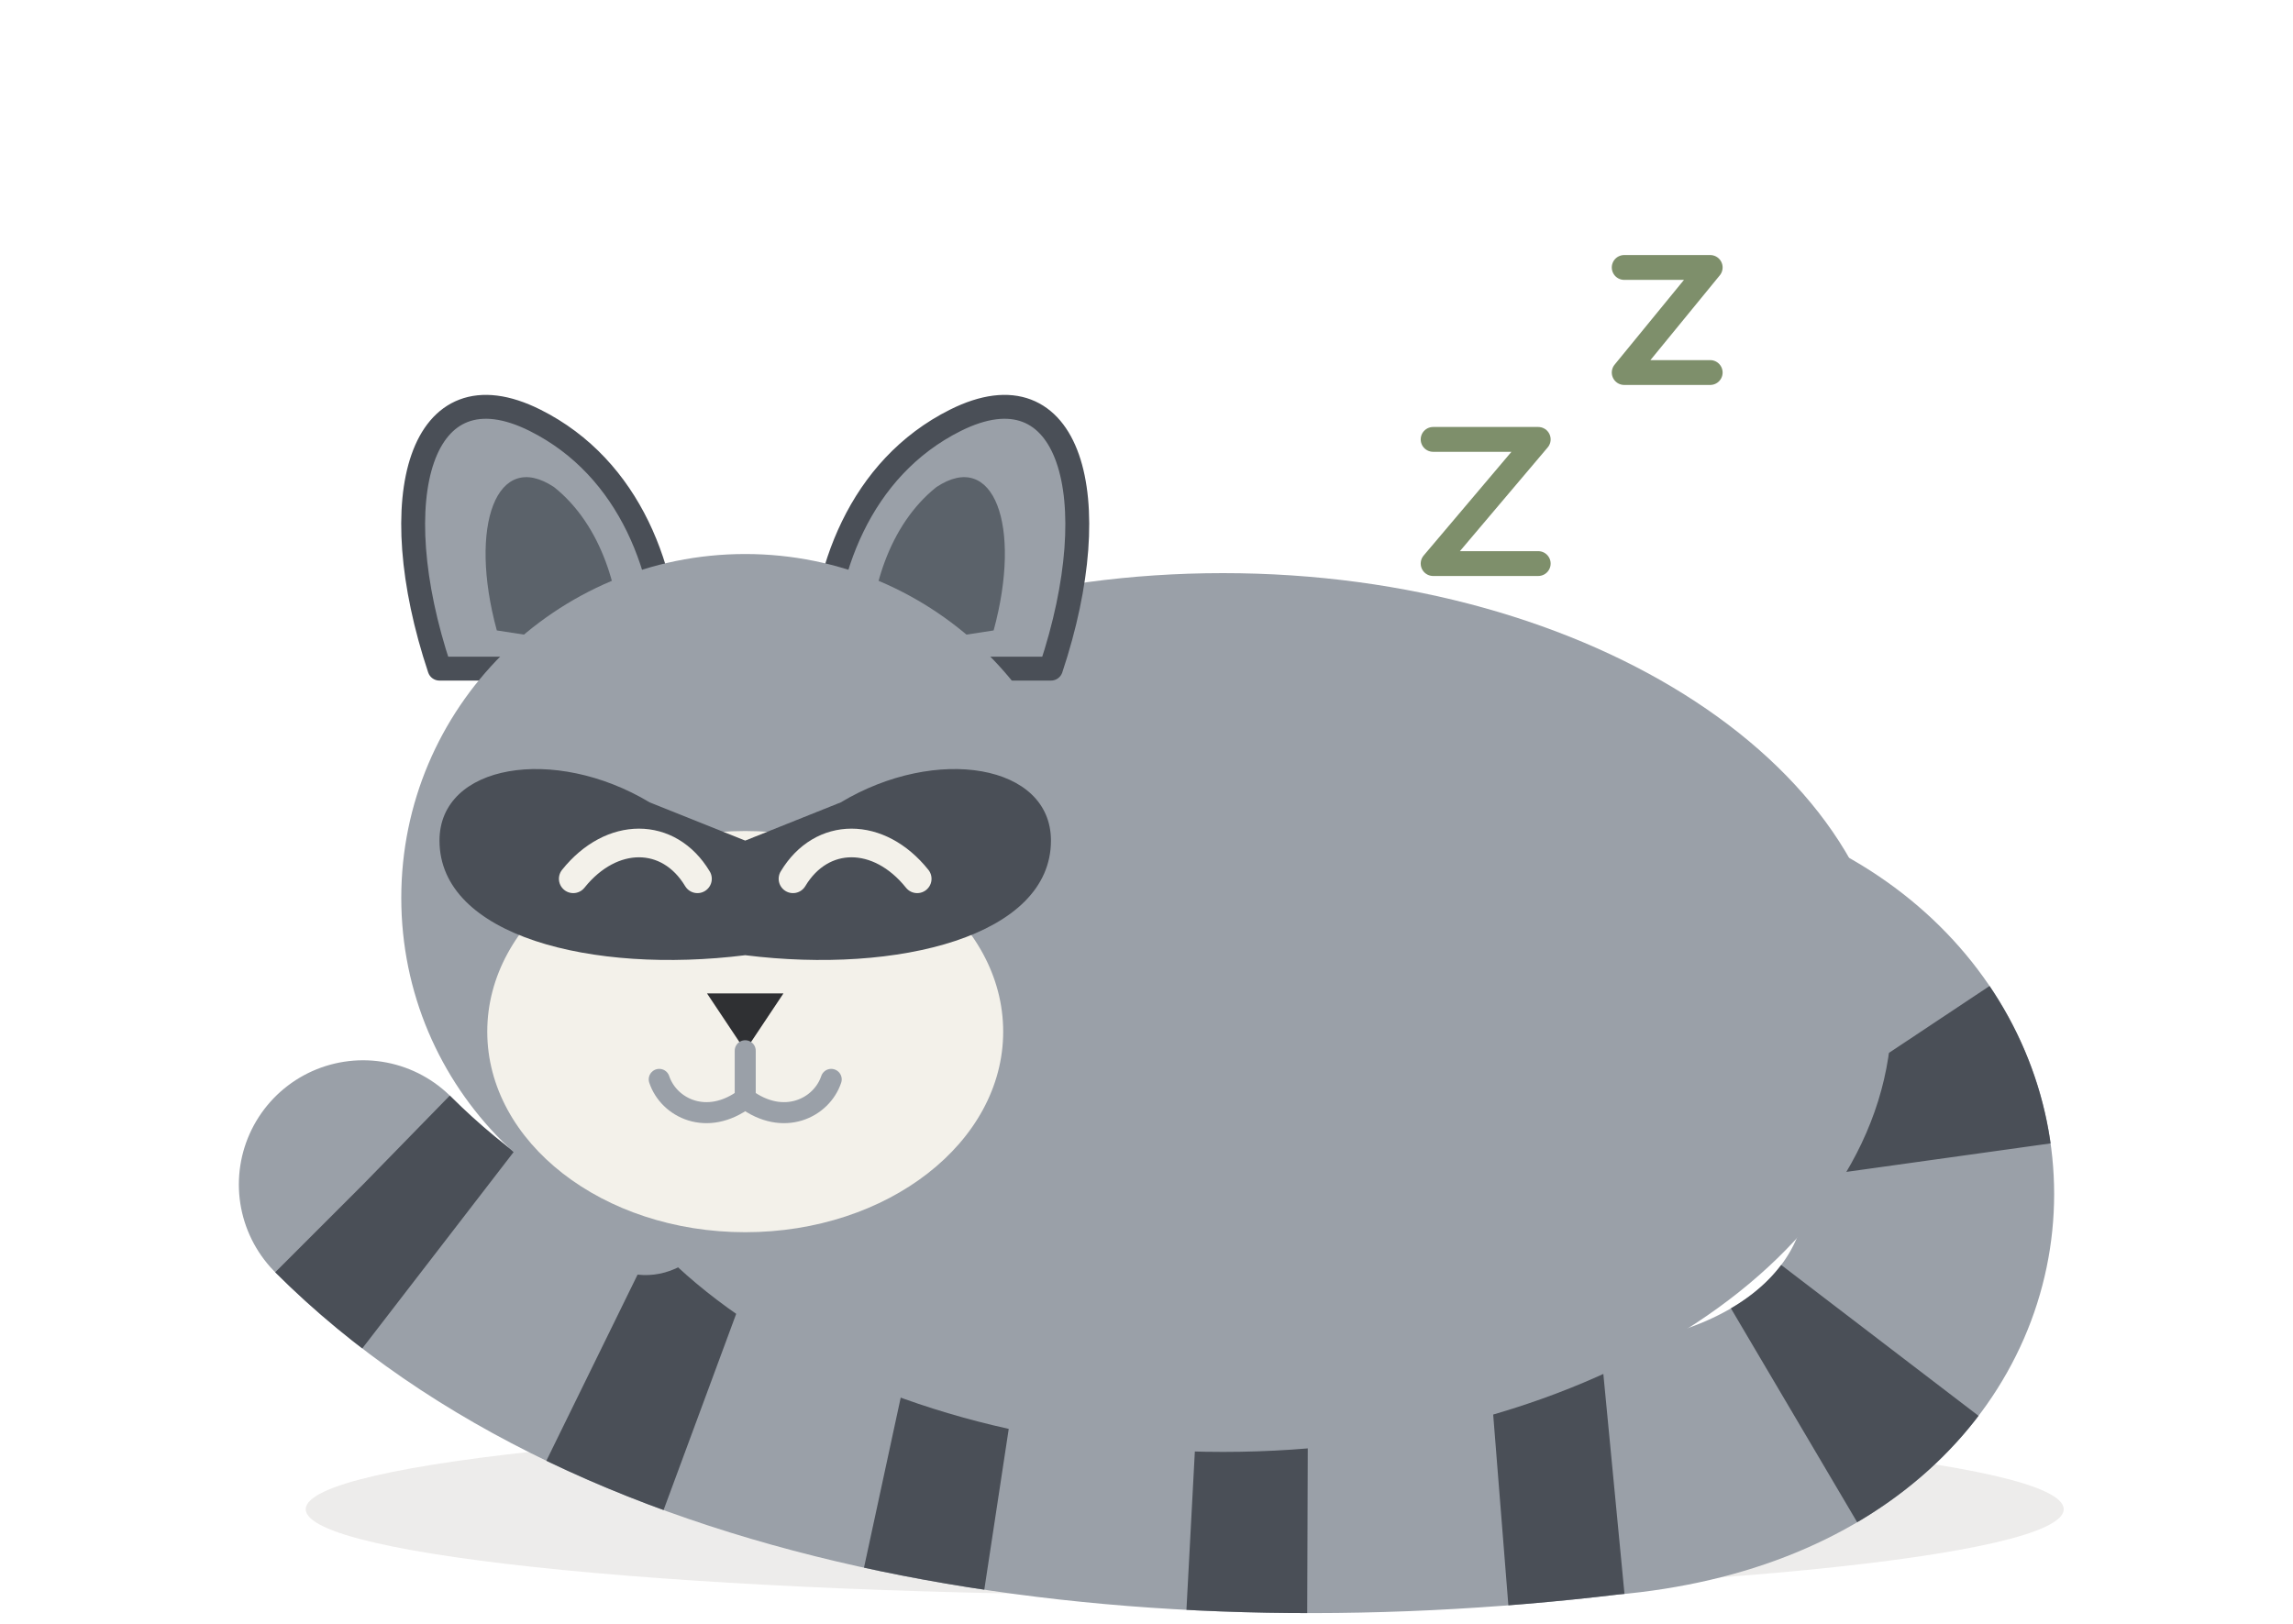
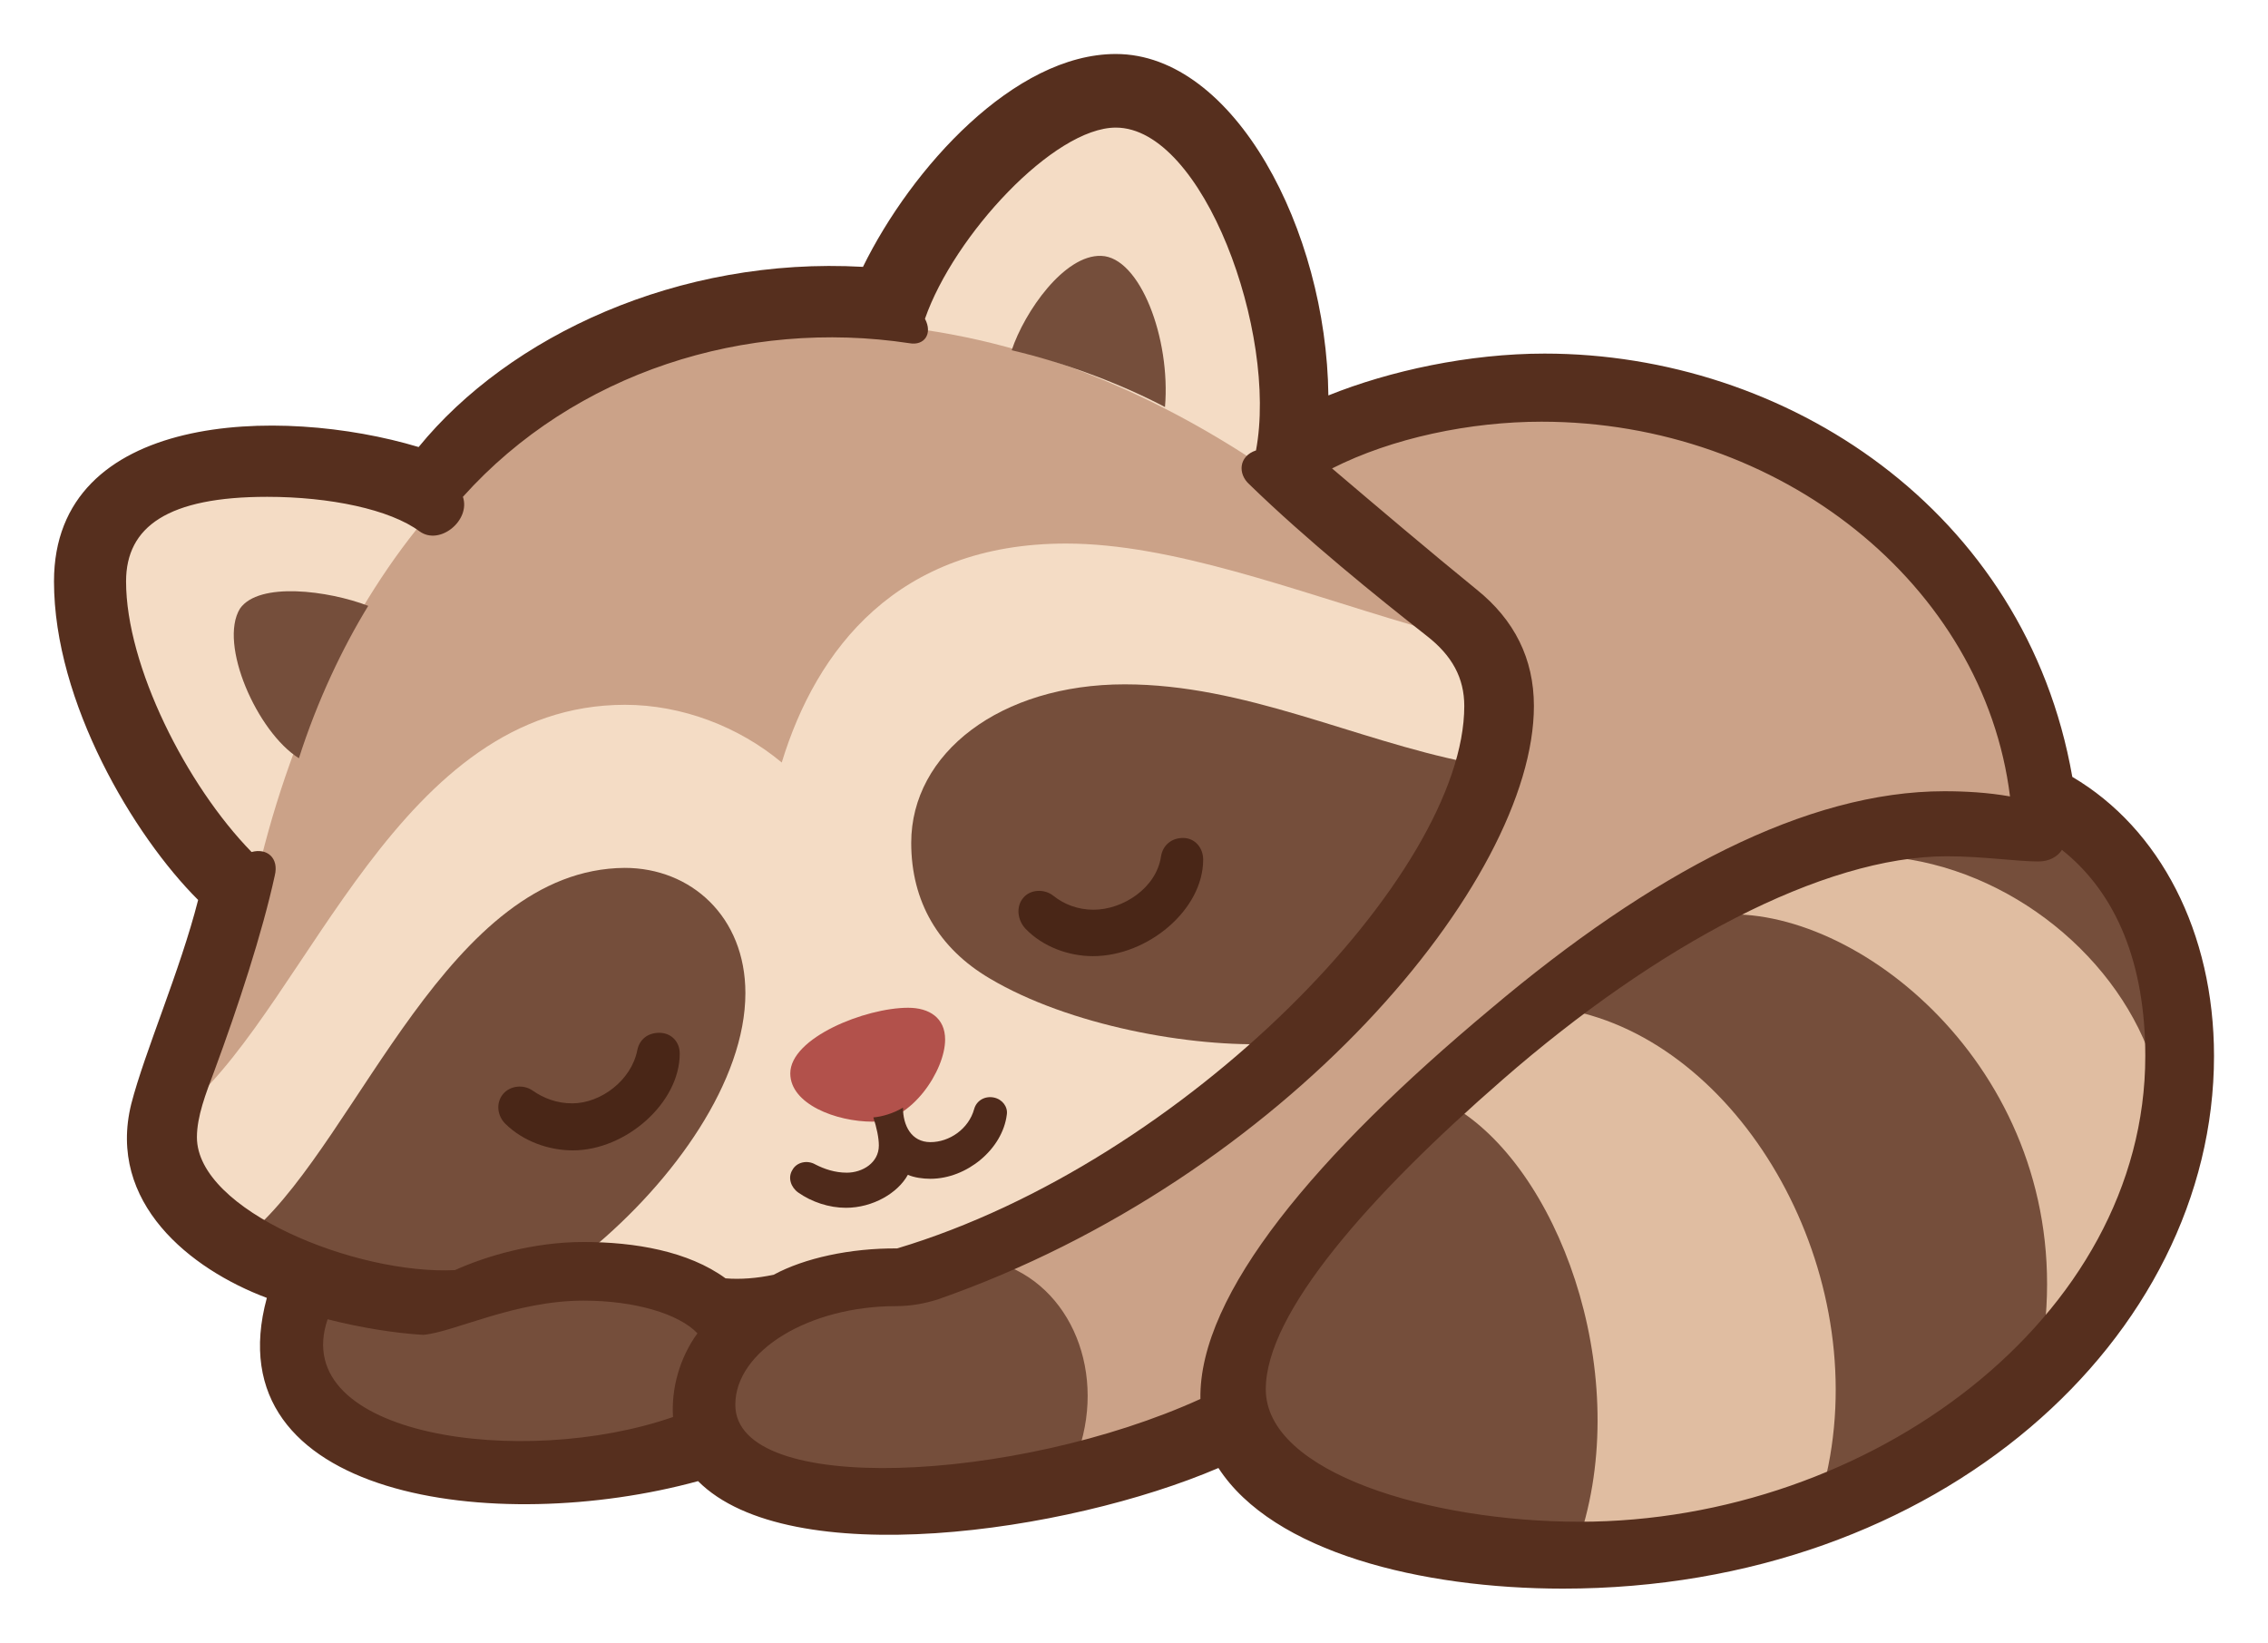
- <svg xmlns="http://www.w3.org/2000/svg" width="240" height="170" viewBox="0 0 240 170" fill="none" aria-hidden="true">
-   <ellipse cx="124" cy="158" rx="92" ry="9" fill="#4a3b2e" opacity="0.1" />
-   <path d="M170 96 C 212 100, 214 150, 168 154 C 118 160, 66 152, 38 124" fill="none" stroke="#9aa0a8" stroke-width="26" stroke-linecap="round" />
-   <path d="M170 96 C 212 100, 214 150, 168 154 C 118 160, 66 152, 38 124" fill="none" stroke="#4a4f57" stroke-width="26" stroke-linecap="butt" stroke-dasharray="12 20" />
-   <ellipse cx="128" cy="106" rx="70" ry="46" fill="#9aa0a8" />
-   <path d="M46 70 C 40 52, 44 38, 56 44 C 66 49, 70 60, 70 70 Z" fill="#9aa0a8" stroke="#4a4f57" stroke-width="2.5" stroke-linejoin="round" />
-   <path d="M110 70 C 116 52, 112 38, 100 44 C 90 49, 86 60, 86 70 Z" fill="#9aa0a8" stroke="#4a4f57" stroke-width="2.5" stroke-linejoin="round" />
-   <path d="M52 66 C 49 55, 52 47, 58 51 C 63 55, 65 62, 65 68 Z" fill="#5b626a" />
-   <path d="M104 66 C 107 55, 104 47, 98 51 C 93 55, 91 62, 91 68 Z" fill="#5b626a" />
-   <circle cx="78" cy="94" r="36" fill="#9aa0a8" />
-   <ellipse cx="78" cy="108" rx="27" ry="21" fill="#f3f1ea" />
-   <path d="M46 88 C 46 80, 58 78, 68 84 L78 88 L88 84 C 98 78, 110 80, 110 88 C 110 98, 94 102, 78 100 C 62 102, 46 98, 46 88 Z" fill="#4a4f57" />
-   <path d="M60 92 C 64 87, 70 87, 73 92" stroke="#f3f1ea" stroke-width="3" fill="none" stroke-linecap="round" />
-   <path d="M83 92 C 86 87, 92 87, 96 92" stroke="#f3f1ea" stroke-width="3" fill="none" stroke-linecap="round" />
-   <path d="M74 104 L82 104 L78 110 Z" fill="#2f3033" />
-   <path d="M78 110 L78 115 M78 115 C 74 118, 70 116, 69 113 M78 115 C 82 118, 86 116, 87 113" stroke="#9aa0a8" stroke-width="2.2" fill="none" stroke-linecap="round" />
-   <path d="M62 126 C 60 134, 70 136, 74 130" fill="#9aa0a8" />
-   <path d="M94 126 C 96 134, 86 136, 82 130" fill="#9aa0a8" />
-   <g stroke="#7e8f6b" stroke-width="2.6" fill="none" stroke-linecap="round" stroke-linejoin="round">
-     <path d="M150 46 h11 l-11 13 h11" />
-     <path d="M170 28 h9 l-9 11 h9" />
-   </g>
+ <svg xmlns="http://www.w3.org/2000/svg" width="74.266" height="53.789" viewBox="3.362 13.112 74.266 53.789">
+   <path d="m70.27 39.12c-1.3-10.03-13.18-16.02-24.55-11.41 0.53-6.01-2.45-11.68-5.82-11.68-2.75 0-6.24 3.56-7.56 7.02-6.36-0.71-12.01 2.03-14.87 6.14-4.1-1.57-11.18-1.68-11.18 2.96 0 3.94 2.93 8.34 4.86 10.18-0.62 2.43-1.82 5.37-2.37 7.22-0.75 2.65 1.94 4.82 4.61 5.62-2.29 5.69 6.21 7.21 13.16 5.3 2.66 3.31 12.3 1.72 17.13-0.71 1.34 2.89 6.18 4.27 10.86 4.27 11.88 0 20.2-7.76 20.2-16.34 0-4.05-1.85-7.11-4.47-8.57z" fill="#CBA288" />
+   <path d="m49.57 33.57c-3.85-1.13-7.84-2.66-11.3-2.66-5.53 0-8.18 3.47-9.31 7.17-1.41-1.18-3.28-1.89-5.13-1.89-7.4 0-10.3 9.59-14.31 13.12-0.99 2.23 0.58 4.21 2.55 5.09 2.18 0.94 4.04 1.3 5.76 1.3 2.19-0.62 3.72-0.93 4.89-1.06 1.88-0.02 3.26 0.53 4.19 1.21 1.27 0.07 2.11-0.06 2.73-0.38 1.08-0.54 2.45-0.59 3.54-0.63 5.23-1.53 10.36-4.95 12.12-7.57 3.93-2.86 6.38-6.86 7-10.02 0.31-1.81-0.88-3.1-2.73-3.68z" fill="#F4DCC5" />
+   <path d="m17.47 29.88c-3.33-1.81-11.09-2.06-11.09 2.27 0 3.92 2.97 8.4 5.32 9.98 1.09-4.92 3.18-9.24 5.77-12.25z" fill="#F4DCC5" />
+   <path d="m39.9 16.15c-2.69 0-6.35 4.04-7.25 7.64 5.1 0.53 9.31 2.69 12.49 4.88 1.44-5.45-1.5-12.52-5.24-12.52z" fill="#F4DCC5" />
+   <path d="m65.32 40.91c-2.08 0.19-4.17 1.19-5.67 2.18-1.76 0.97-3.39 2.15-4.56 3.12-1.43 1.1-2.88 2.4-3.96 3.36-3.7 3.1-7.5 6.95-7.37 9.39 0.17 3.25 6.1 4.95 10.78 4.95 3.58 0 6.84-0.7 9.08-1.66 7-2.8 11.05-8.63 11.05-14.37 0-3.84-5.12-7.33-9.35-6.97z" fill="#E0BDA1" />
+   <path d="m60.08 43.05c-1.88 0.98-3.59 2.18-4.88 3.24 5.5 1.42 9.57 8.83 7.89 15.44 3.29-1.06 5.81-2.99 7.22-5.09 0.9-8.02-5.62-13.59-10.23-13.59z" fill="#754E3B" />
+   <path d="m51.21 49.51c-3.62 3.04-7.45 7.1-7.45 9.26 0 3.61 6.74 5.18 11.21 5.03 1.93-5.3-0.36-12.03-3.76-14.29z" fill="#754E3B" />
+   <path d="m70.34 40.14c-2.63-0.42-5.46 0.08-5.19 1.02 4.05 0.35 7.67 3.36 8.76 6.93 0.58-3.56-1.09-6.63-3.57-7.95z" fill="#754E3B" />
+   <path d="m36.22 54.52c-1.46 0.46-2.7 0.39-4.07 0.39-2.99 0.06-5.77 2.03-5.77 4.2 0 3.69 8.22 3.44 12.1 2.02 1.21-2.73 0.12-5.75-2.26-6.61z" fill="#754E3B" />
+   <path d="m22.47 54.72c-2.32-0.05-4.02 0.86-5.25 0.98-1.42-0.05-2.72-0.35-3.78-0.59-2.21 5.5 6.34 7.08 12.91 5.31-0.07-1.46 0.36-2.94 1.04-3.88-0.79-1.09-2.9-1.78-4.92-1.82z" fill="#754E3B" />
+   <path d="m23.82 41.53c-5.76 0.04-8.68 8.75-12.14 11.85 2.02 1.54 4.83 2.23 6.77 2.23 1.47-0.65 3.07-0.93 4.22-1.55 2.78-2.29 5.1-5.57 5.1-8.43 0-2.51-1.79-4.1-3.95-4.1z" fill="#754E3B" />
+   <path d="m40.19 35.52c-4.07 0-6.99 2.25-6.99 5.19 0 1.92 0.89 3.45 2.57 4.44 2.59 1.54 6.59 2.27 9.3 2.14 3.31-2.66 5.94-6.38 6.37-9.21-3.75-0.75-7.32-2.56-11.25-2.56z" fill="#754E3B" />
+   <path d="m15.42 32.95c-1.3-0.5-3.58-0.8-4.2 0.09-0.71 1.16 0.56 4.04 1.93 4.9 0.6-1.88 1.43-3.62 2.27-4.99z" fill="#754E3B" />
+   <path d="m39.42 21.49c-1.21-0.04-2.51 1.83-2.93 3.09 1.87 0.44 3.69 1.16 5.02 1.86 0.19-2.25-0.82-4.91-2.09-4.95z" fill="#754E3B" />
+   <path d="m33.1 46.11c-1.4 0-3.86 0.98-3.86 2.15 0 1 1.49 1.58 2.7 1.58 1.26 0 2.37-1.67 2.37-2.69 0-0.71-0.52-1.04-1.21-1.04z" fill="#B2514B" />
+   <path d="m71.22 38.55c-1.53-8.73-9.37-13.86-17.28-13.86-2.47 0-5.07 0.56-7.08 1.37-0.06-5.41-3.08-11.18-6.96-11.18-3.32 0-6.69 3.73-8.28 6.97-6.05-0.34-11.59 2.27-14.55 5.9-4.56-1.37-11.94-1.14-11.94 4.4 0 3.96 2.62 8.34 4.72 10.43-0.59 2.32-1.75 4.97-2.19 6.68-0.8 3.23 1.93 5.41 4.44 6.35-1.79 6.58 7.5 7.81 14.12 6 2.98 2.99 12.07 1.7 17.04-0.43 1.79 2.76 6.65 3.95 11.28 3.95 12.36 0 21.32-8.25 21.32-17.44 0-4.05-1.77-7.45-4.64-9.14zm-63.73-6.4c0-1.8 1.38-2.77 4.62-2.77 2.05 0 4.02 0.41 4.99 1.13 0.66 0.48 1.68-0.36 1.42-1.13 3.66-4.08 9.27-5.84 14.62-5.03 0.49 0.09 0.77-0.31 0.51-0.8 0.95-2.73 4.22-6.26 6.25-6.26 2.86 0 5.31 6.72 4.59 10.57-0.57 0.19-0.6 0.77-0.22 1.11 1.85 1.8 4.2 3.7 5.82 4.97 0.82 0.64 1.22 1.37 1.22 2.29 0 5.49-9.12 14.93-18.57 17.76-1.55-0.01-3.04 0.32-4.04 0.86-0.54 0.12-1.11 0.16-1.58 0.12-1.22-0.89-2.97-1.19-4.65-1.19-1.64 0-3.19 0.46-4.21 0.92-3.23 0.16-8.45-1.95-8.45-4.35 0-0.68 0.29-1.43 0.57-2.17 0.78-2.11 1.57-4.52 1.98-6.4 0.14-0.57-0.25-0.91-0.76-0.77-2.13-2.18-4.11-6.09-4.11-8.86zm6.6 24.16c1.09 0.28 2.24 0.46 3.13 0.51 0.99-0.08 2.99-1.12 5.25-1.12 1.68 0 3.12 0.43 3.73 1.07-0.59 0.81-0.86 1.82-0.8 2.74-4.91 1.71-12.62 0.64-11.31-3.2zm13.35 2.8c0-1.77 2.42-3.23 5.26-3.23 0.5 0 0.96-0.09 1.37-0.22 11.37-3.97 19.52-13.7 19.52-19.43 0-1.55-0.64-2.82-1.87-3.81-1.49-1.21-3.34-2.78-4.74-3.97 1.97-1 4.53-1.53 6.86-1.53 7.82 0 14.48 5.34 15.34 12.27-0.73-0.13-1.48-0.17-2.15-0.17-4.51 0-9.59 2.68-14.86 7.13-5.69 4.75-9.56 9.33-9.5 12.77-6.02 2.74-15.23 3.21-15.23 0.19zm27.65 3.83c-4.87 0-10.28-1.6-10.28-4.34 0-2.49 3.38-6.33 7.76-10.14 5.02-4.38 10.49-7.31 14.54-7.31 1.17 0 2.3 0.17 3 0.17 0.36 0 0.63-0.16 0.77-0.38 1.79 1.42 2.73 3.73 2.73 6.75 0 8.58-9.04 15.25-18.52 15.25z" fill="#562F1E" />
+   <path d="m24.95 46.93c-0.38 0-0.65 0.22-0.72 0.57-0.19 0.98-1.19 1.74-2.13 1.74-0.51 0-0.94-0.17-1.3-0.42-0.3-0.21-0.74-0.16-0.97 0.12-0.24 0.3-0.18 0.71 0.08 0.97 0.57 0.56 1.4 0.87 2.21 0.87 1.73 0 3.5-1.55 3.5-3.17 0-0.39-0.28-0.68-0.67-0.68z" fill="#492617" />
+   <path d="m42.1 40.55c-0.38 0-0.66 0.24-0.72 0.6-0.15 1.04-1.25 1.75-2.21 1.75-0.52 0-0.97-0.18-1.32-0.46-0.29-0.23-0.75-0.21-0.98 0.07-0.25 0.29-0.19 0.74 0.08 1.02 0.56 0.58 1.4 0.89 2.2 0.89 1.8 0 3.61-1.52 3.61-3.16 0-0.39-0.27-0.71-0.66-0.71z" fill="#492617" />
+   <path d="m35.91 49.05c-0.29-0.06-0.57 0.09-0.65 0.38-0.18 0.65-0.81 1.08-1.43 1.08-0.63 0-0.9-0.55-0.9-1.13-0.31 0.19-0.7 0.3-0.97 0.32 0.11 0.34 0.18 0.67 0.18 0.92 0 0.57-0.54 0.89-1.05 0.89-0.39 0-0.74-0.12-1.03-0.27-0.26-0.15-0.61-0.08-0.75 0.18-0.16 0.25-0.05 0.57 0.19 0.74 0.44 0.31 1.01 0.5 1.56 0.5 0.88 0 1.7-0.48 2.03-1.08 0.21 0.09 0.48 0.13 0.74 0.13 1.19 0 2.36-0.97 2.5-2.1 0.04-0.25-0.14-0.5-0.42-0.56z" fill="#4F2A1B" />
</svg>
